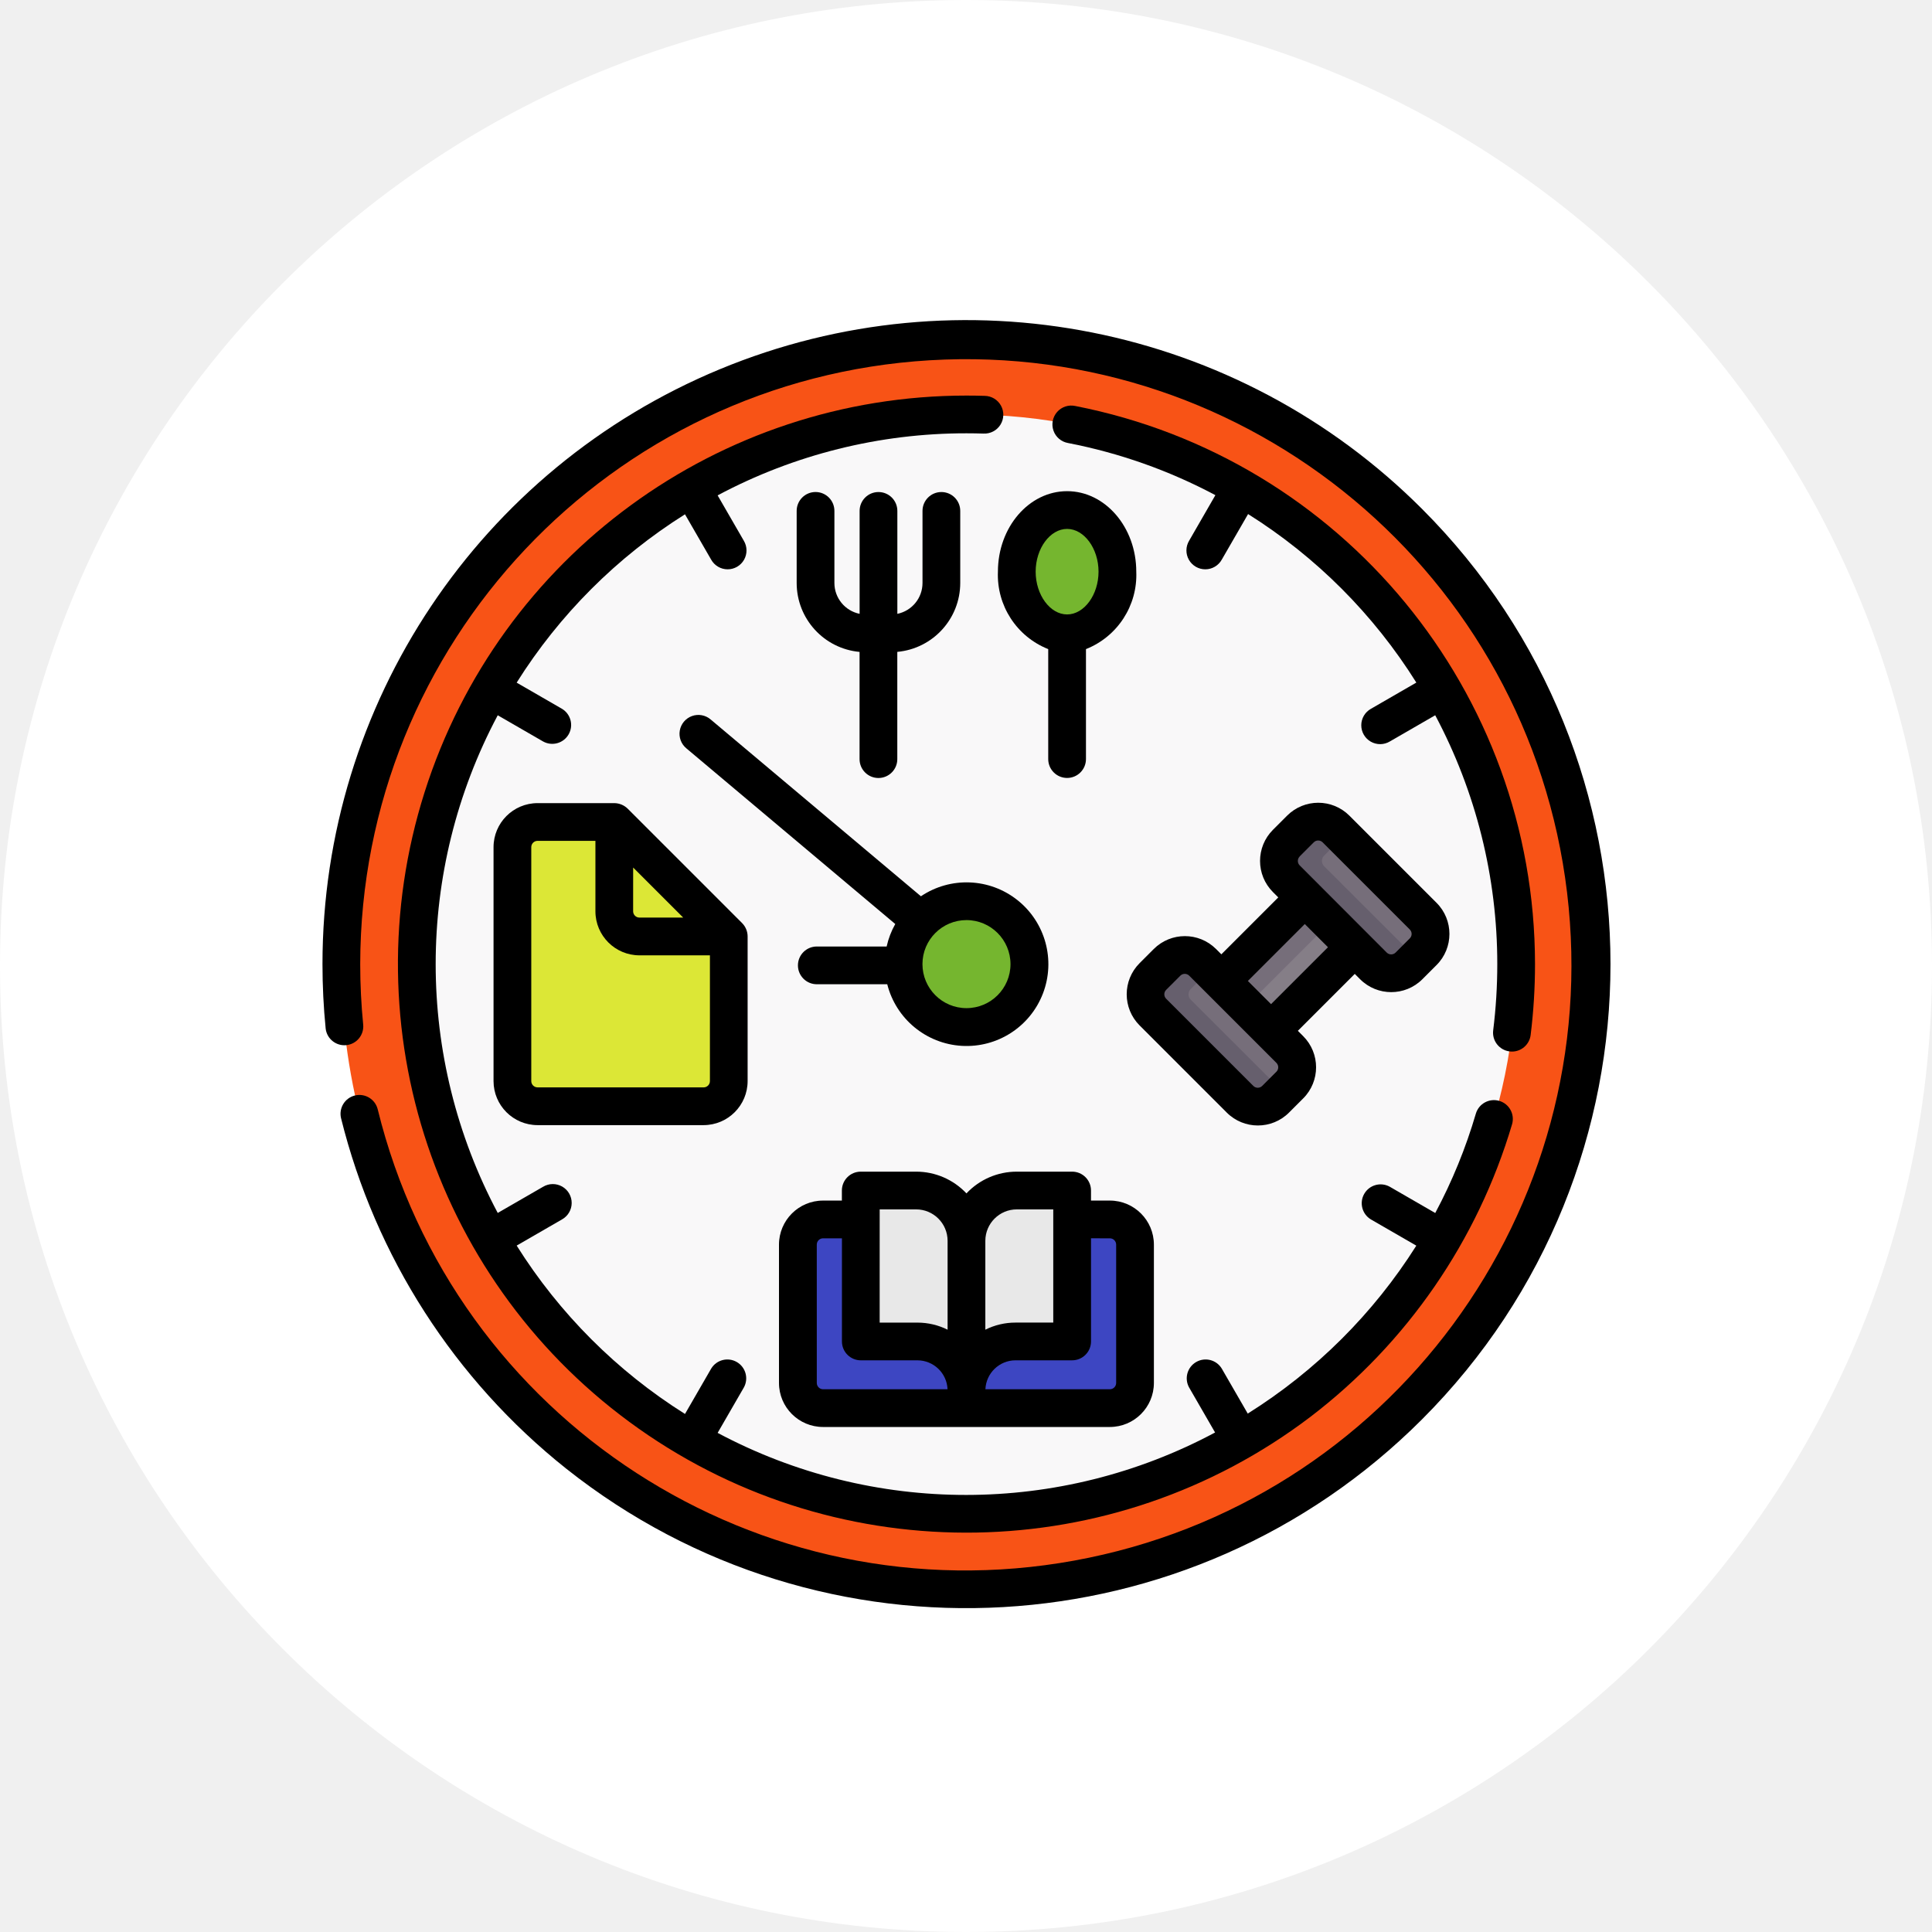
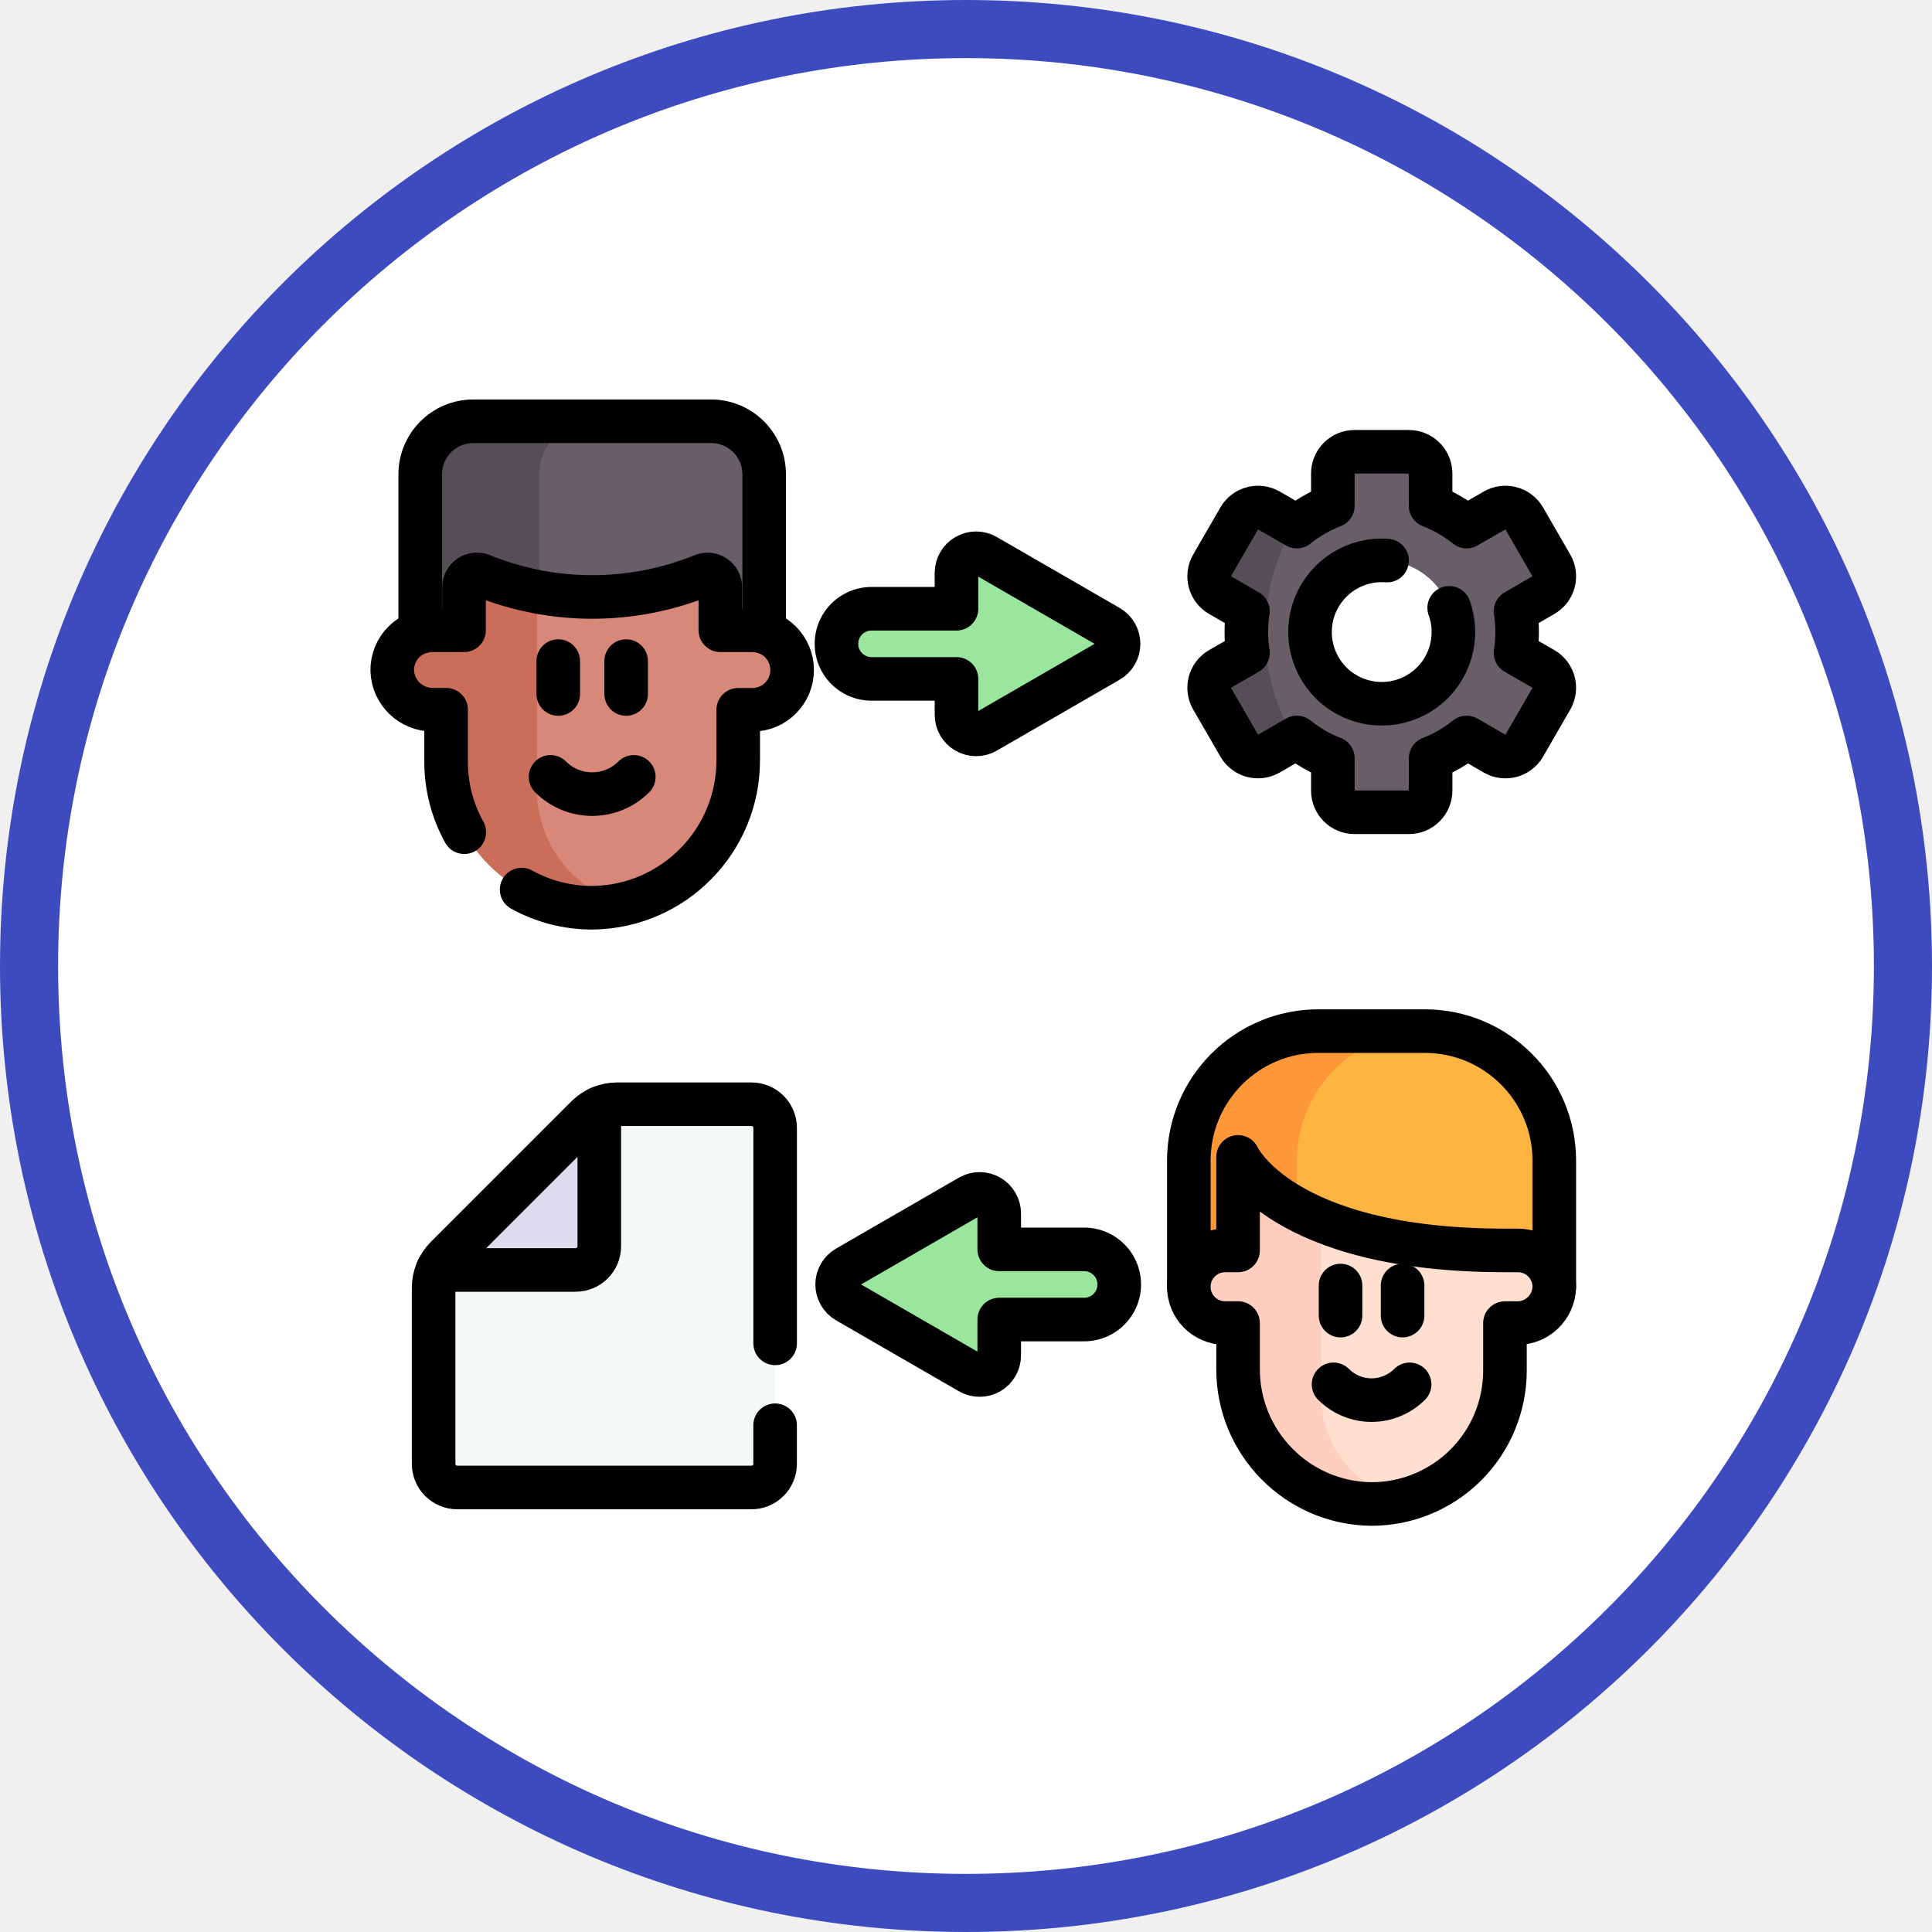
- <svg xmlns="http://www.w3.org/2000/svg" width="150" height="150" viewBox="0 0 150 150">
-   <g id="Grupo_115957" data-name="Grupo 115957" transform="translate(9545.037 9308.854)">
-     <circle id="Elipse_5683" data-name="Elipse 5683" cx="75" cy="75" r="75" transform="translate(-9545.037 -9308.854)" fill="#fff" />
-     <g id="estilo-de-vida" transform="translate(-9520 -9284)">
-       <g id="Grupo_114833" data-name="Grupo 114833" transform="translate(1.465 1.465)">
-         <circle id="Elipse_5956" data-name="Elipse 5956" cx="44.876" cy="44.876" r="44.876" transform="translate(3.659 3.659)" fill="#f9f8f9" />
-         <g id="Grupo_114820" data-name="Grupo 114820" transform="translate(52.156 13.048)">
-           <ellipse id="Elipse_5957" data-name="Elipse 5957" cx="4.225" cy="5.176" rx="4.225" ry="5.176" fill="#75b62f" />
+ <svg xmlns="http://www.w3.org/2000/svg" width="133" height="133" viewBox="0 0 133 133">
+   <g id="Grupo_112859" data-name="Grupo 112859" transform="translate(-982 -2192)">
+     <g id="Elipse_5489" data-name="Elipse 5489" transform="translate(982 2192)" fill="#fff" stroke="#3e4bbf" stroke-width="4">
+       <circle cx="66.5" cy="66.5" r="66.5" stroke="none" />
+       <circle cx="66.5" cy="66.5" r="64.5" fill="none" />
+     </g>
+     <g id="roles" transform="translate(1001.507 2196.516)">
+       <g id="Grupo_112850" data-name="Grupo 112850" transform="translate(63.729 26.586)">
+         <path id="Trazado_162128" data-name="Trazado 162128" d="M379.878,52.492l-1.925-1.111a9.326,9.326,0,0,0,0-2.864l1.925-1.111a1.493,1.493,0,0,0,.546-2.038l-1.872-3.244a1.494,1.494,0,0,0-2.04-.546l-1.927,1.113a9.326,9.326,0,0,0-2.478-1.431V39.035a1.494,1.494,0,0,0-1.494-1.494H366.87a1.493,1.493,0,0,0-1.492,1.494v2.224A9.286,9.286,0,0,0,362.9,42.69l-1.928-1.113a1.493,1.493,0,0,0-2.038.546l-1.872,3.244a1.491,1.491,0,0,0,.546,2.038l1.924,1.111a9.434,9.434,0,0,0,0,2.864l-1.924,1.111a1.493,1.493,0,0,0-.546,2.04l1.872,3.243a1.492,1.492,0,0,0,2.038.546l1.928-1.113a9.257,9.257,0,0,0,2.478,1.433v2.224a1.492,1.492,0,0,0,1.492,1.492h3.744a1.492,1.492,0,0,0,1.494-1.492V58.641a9.3,9.3,0,0,0,2.478-1.433l1.927,1.113a1.493,1.493,0,0,0,2.04-.546l1.872-3.243A1.5,1.5,0,0,0,379.878,52.492Zm-11.136,2.392a4.935,4.935,0,1,1,4.935-4.935A4.935,4.935,0,0,1,368.742,54.884Z" transform="translate(-356.86 -37.541)" fill="#685e68" />
+         <path id="Trazado_162129" data-name="Trazado 162129" d="M362.731,62.591l-1.76-1.015a1.492,1.492,0,0,0-2.039.546l-1.872,3.243a1.492,1.492,0,0,0,.546,2.039l1.924,1.111a9.46,9.46,0,0,0,0,2.864l-1.924,1.111a1.493,1.493,0,0,0-.546,2.04l1.872,3.242a1.491,1.491,0,0,0,2.039.546l1.76-1.015a14.425,14.425,0,0,1,0-14.712Z" transform="translate(-356.859 -57.539)" fill="#554e56" />
+         <path id="Trazado_162130" data-name="Trazado 162130" d="M379.878,52.492l-1.925-1.111a9.326,9.326,0,0,0,0-2.864l1.925-1.111a1.493,1.493,0,0,0,.546-2.038l-1.872-3.244a1.494,1.494,0,0,0-2.04-.546l-1.927,1.113a9.326,9.326,0,0,0-2.478-1.431V39.035a1.494,1.494,0,0,0-1.494-1.494H366.87a1.493,1.493,0,0,0-1.492,1.494v2.224A9.286,9.286,0,0,0,362.9,42.69l-1.928-1.113a1.493,1.493,0,0,0-2.038.546l-1.872,3.244a1.491,1.491,0,0,0,.546,2.038l1.924,1.111a9.434,9.434,0,0,0,0,2.864l-1.924,1.111a1.493,1.493,0,0,0-.546,2.04l1.872,3.243a1.492,1.492,0,0,0,2.038.546l1.928-1.113a9.257,9.257,0,0,0,2.478,1.433v2.224a1.492,1.492,0,0,0,1.492,1.492h3.744a1.492,1.492,0,0,0,1.494-1.492V58.641a9.3,9.3,0,0,0,2.478-1.433l1.927,1.113a1.493,1.493,0,0,0,2.04-.546l1.872-3.243A1.5,1.5,0,0,0,379.878,52.492Z" transform="translate(-356.86 -37.541)" fill="none" stroke="#000" stroke-linecap="round" stroke-linejoin="round" stroke-miterlimit="10" stroke-width="3" />
+         <path id="Trazado_162131" data-name="Trazado 162131" d="M409.6,87.24a4.936,4.936,0,1,1-4.647-3.266c.124,0,.248,0,.37.014" transform="translate(-393.073 -76.5)" fill="none" stroke="#000" stroke-linecap="round" stroke-linejoin="round" stroke-miterlimit="10" stroke-width="3" />
+       </g>
+       <path id="Trazado_162132" data-name="Trazado 162132" d="M208.925,366.015v-2.469h5.8a2.415,2.415,0,1,0,0-4.829h-5.8v-2.47a1.35,1.35,0,0,0-2.026-1.169l-8.458,4.884a1.351,1.351,0,0,0,0,2.339l8.458,4.884A1.35,1.35,0,0,0,208.925,366.015Z" transform="translate(-159.645 -277.225)" fill="#9be69d" />
+       <path id="Trazado_162133" data-name="Trazado 162133" d="M205.983,92.044V89.575h-5.8a2.415,2.415,0,1,1,0-4.829h5.8v-2.47a1.35,1.35,0,0,1,2.026-1.169l8.458,4.884a1.351,1.351,0,0,1,0,2.339l-8.458,4.884A1.35,1.35,0,0,1,205.983,92.044Z" transform="translate(-159.645 -47.355)" fill="#9be69d" />
+       <path id="Trazado_162134" data-name="Trazado 162134" d="M208.925,366.015v-2.469h5.8a2.415,2.415,0,1,0,0-4.829h-5.8v-2.47a1.35,1.35,0,0,0-2.026-1.169l-8.458,4.884a1.351,1.351,0,0,0,0,2.339l8.458,4.884A1.35,1.35,0,0,0,208.925,366.015Z" transform="translate(-159.645 -277.225)" fill="none" stroke="#000" stroke-linecap="round" stroke-linejoin="round" stroke-miterlimit="10" stroke-width="3" />
+       <path id="Trazado_162135" data-name="Trazado 162135" d="M205.983,92.044V89.575h-5.8a2.415,2.415,0,1,1,0-4.829h5.8v-2.47a1.35,1.35,0,0,1,2.026-1.169l8.458,4.884a1.351,1.351,0,0,1,0,2.339l-8.458,4.884A1.35,1.35,0,0,1,205.983,92.044Z" transform="translate(-159.645 -47.355)" fill="none" stroke="#000" stroke-linecap="round" stroke-linejoin="round" stroke-miterlimit="10" stroke-width="3" />
+       <g id="Grupo_112852" data-name="Grupo 112852" transform="translate(62.333 66.466)">
+         <path id="Trazado_162136" data-name="Trazado 162136" d="M373.347,302.888v-8.676a8.918,8.918,0,0,0-8.918-8.918h-7.323a8.918,8.918,0,0,0-8.918,8.918v8.676" transform="translate(-348.188 -285.294)" fill="#fdb441" />
+         <path id="Trazado_162137" data-name="Trazado 162137" d="M364.487,285.294a8.918,8.918,0,0,0-8.859,8.917v8.677h-7.441v-8.677a8.918,8.918,0,0,1,8.917-8.918h7.383Z" transform="translate(-348.187 -285.293)" fill="#fe9738" />
+         <path id="Trazado_162138" data-name="Trazado 162138" d="M373.347,302.888v-8.676a8.918,8.918,0,0,0-8.918-8.918h-7.323a8.918,8.918,0,0,0-8.918,8.918v8.676" transform="translate(-348.188 -285.294)" fill="none" stroke="#000" stroke-linecap="round" stroke-linejoin="round" stroke-miterlimit="10" stroke-width="3" />
+         <path id="Trazado_162139" data-name="Trazado 162139" d="M373.346,348.028a2.545,2.545,0,0,1-2.566,2.473h-.828v3.267a9.177,9.177,0,0,1-9.215,9.184,9.274,9.274,0,0,1-9.156-9.322V350.5h-.892a2.5,2.5,0,0,1,0-5h.892v-6.439s1.129,2.5,5.712,4.379a33.258,33.258,0,0,0,12.66,2.06h.892a2.5,2.5,0,0,1,2.5,2.531Z" transform="translate(-348.186 -330.404)" fill="#ffdfcf" />
+         <path id="Trazado_162140" data-name="Trazado 162140" d="M362.837,362.682a.294.294,0,0,0-.118.062,9.163,9.163,0,0,1-1.983.208,9.274,9.274,0,0,1-9.156-9.322V350.5h-.892a2.5,2.5,0,0,1,0-5h.892v-6.439s1.129,2.5,5.712,4.379V355.5A7.425,7.425,0,0,0,362.837,362.682Z" transform="translate(-348.186 -330.404)" fill="#ffcebf" />
+         <path id="Trazado_162141" data-name="Trazado 162141" d="M369.954,345.5h.892a2.5,2.5,0,0,1,2.5,2.532,2.545,2.545,0,0,1-2.567,2.471h-.828v3.267a9.186,9.186,0,0,1-9.216,9.186,9.275,9.275,0,0,1-9.156-9.323V350.5h-.892a2.5,2.5,0,0,1,0-5h.892v-6.439S354.492,345.5,369.954,345.5Z" transform="translate(-348.189 -330.402)" fill="none" stroke="#000" stroke-linecap="round" stroke-linejoin="round" stroke-miterlimit="10" stroke-width="3" />
+         <g id="Grupo_112851" data-name="Grupo 112851" transform="translate(10.444 17.515)">
+           <line id="Línea_258" data-name="Línea 258" y2="2.069" fill="none" stroke="#000" stroke-linecap="round" stroke-linejoin="round" stroke-miterlimit="10" stroke-width="3" />
+           <line id="Línea_259" data-name="Línea 259" y2="2.069" transform="translate(4.271)" fill="none" stroke="#000" stroke-linecap="round" stroke-linejoin="round" stroke-miterlimit="10" stroke-width="3" />
        </g>
-         <g id="Grupo_114825" data-name="Grupo 114825" transform="translate(35.449 65.746)">
-           <g id="Grupo_114821" data-name="Grupo 114821" transform="translate(0 2.614)">
-             <path id="Trazado_169847" data-name="Trazado 169847" d="M215.172,372.148H203.551l-1.465-.781-1.465.781H189V357.5h26.172Z" transform="translate(-189 -357.5)" fill="#3d46c2" />
-           </g>
-           <g id="Grupo_114824" data-name="Grupo 114824" transform="translate(4.277)">
-             <g id="Grupo_114823" data-name="Grupo 114823">
-               <g id="Grupo_114822" data-name="Grupo 114822">
-                 <path id="Trazado_169848" data-name="Trazado 169848" d="M218.543,347.057c.42-.445.915-2.07,1.465-2.352a5.339,5.339,0,0,1,2.442-.588h5.566a.2.2,0,0,1,.2.2v11.523l-.821.879c-.934,0-7.148-.731-8.71,2.045a.2.2,0,0,1-.273,0,5.449,5.449,0,0,0-2.3-1.352,5.284,5.284,0,0,0-1.471-.2l-3.7-.089-.037-8.458.908-4.538h2.832a5.339,5.339,0,0,1,2.442.588C217.627,344.987,218.543,347.057,218.543,347.057Z" transform="translate(-210.897 -344.117)" fill="#e8e8e8" />
-               </g>
-             </g>
-           </g>
+         <path id="Trazado_162142" data-name="Trazado 162142" d="M415.308,436.359a3.7,3.7,0,0,1-5.237,0" transform="translate(-400.11 -412.042)" fill="none" stroke="#000" stroke-linecap="round" stroke-linejoin="round" stroke-miterlimit="10" stroke-width="3" />
+       </g>
+       <g id="Grupo_112857" data-name="Grupo 112857" transform="translate(7.493 24.484)">
+         <g id="Grupo_112853" data-name="Grupo 112853" transform="translate(1.927 0.001)">
+           <path id="Trazado_162143" data-name="Trazado 162143" d="M43.145,41V28.144a3.655,3.655,0,0,0-3.655-3.655H23.122a3.655,3.655,0,0,0-3.655,3.655V41" transform="translate(-19.467 -24.489)" fill="#685e68" />
        </g>
-         <g id="Grupo_114829" data-name="Grupo 114829" transform="translate(62.434 37.467)">
-           <g id="Grupo_114826" data-name="Grupo 114826" transform="translate(5.61 5.485)">
-             <path id="Trazado_169849" data-name="Trazado 169849" d="M0,0H4.563V11.776H0Z" transform="translate(8.326 0.115) rotate(45)" fill="#857e87" />
-             <path id="Trazado_169850" data-name="Trazado 169850" d="M0,0H10.063V2.762H0Z" transform="translate(0.051 7.115) rotate(-45)" fill="#766e7a" />
-           </g>
-           <g id="Grupo_114827" data-name="Grupo 114827" transform="translate(10.358)">
-             <path id="Trazado_169851" data-name="Trazado 169851" d="M393.4,208.156l-6.2-6.2c-.763-.763-1.906-1.124-2.669-.361l-1.1,1.1c-.763.763-1.076,1.436-.313,2.2l6.767,6.767a2.242,2.242,0,0,0,2.981-.219l.533-.533a1.953,1.953,0,0,0,0-2.762Z" transform="translate(-382.199 -200.817)" fill="#766e7a" />
-             <path id="Trazado_169852" data-name="Trazado 169852" d="M383.709,202.8a.586.586,0,0,1,0-.829l1.5-1.5-.572-.572a1.953,1.953,0,0,0-2.762,0l-1.1,1.1a1.953,1.953,0,0,0,0,2.762l6.767,6.767a1.953,1.953,0,0,0,2.762,0l.572-.572Z" transform="translate(-380.197 -199.33)" fill="#665f6d" />
-           </g>
-           <g id="Grupo_114828" data-name="Grupo 114828" transform="translate(0 10.358)">
-             <path id="Trazado_169853" data-name="Trazado 169853" d="M340.469,261.415l-6.2-6.2a1.945,1.945,0,0,0-2.737-.276l-1.1,1.1c-.763.763-.925,1.456-.162,2.219l6.657,6.521a2.267,2.267,0,0,0,3.009-.079l.533-.533A1.953,1.953,0,0,0,340.469,261.415Z" transform="translate(-329.263 -254.076)" fill="#766e7a" />
-             <path id="Trazado_169854" data-name="Trazado 169854" d="M330.676,255.836a.586.586,0,0,1,0-.829l1.5-1.5-.572-.572a1.953,1.953,0,0,0-2.762,0l-1.1,1.1a1.953,1.953,0,0,0,0,2.762l6.767,6.767a1.953,1.953,0,0,0,2.762,0l.572-.572Z" transform="translate(-327.164 -252.363)" fill="#665f6d" />
-           </g>
+         <g id="Grupo_112854" data-name="Grupo 112854" transform="translate(1.927)">
+           <path id="Trazado_162144" data-name="Trazado 162144" d="M31.305,24.484a3.655,3.655,0,0,0-3.655,3.655V40.993H19.467V28.139a3.655,3.655,0,0,1,3.654-3.655Z" transform="translate(-19.467 -24.484)" fill="#554e56" />
        </g>
-         <g id="Grupo_114830" data-name="Grupo 114830" transform="translate(13.281 37.5)">
-           <path id="Trazado_169855" data-name="Trazado 169855" d="M93.434,220.7l-12.107-.075a1.953,1.953,0,0,1-1.953-1.953l-.033-17.214c0-1.079,2.078-1.953,3.156-1.953h4l.69,1.276,6.9,6.947,1.3.664v9.277C95.387,218.743,94.512,220.7,93.434,220.7Z" transform="translate(-78.59 -199.5)" fill="#dce736" />
-           <path id="Trazado_169856" data-name="Trazado 169856" d="M79.992,217.664a.586.586,0,0,1-.586-.586V199.5H77.453a1.953,1.953,0,0,0-1.953,1.953v18.164a1.953,1.953,0,0,0,1.953,1.953H90.344a1.953,1.953,0,0,0,1.953-1.953v-1.953Z" transform="translate(-75.5 -199.5)" fill="#dce736" />
-           <path id="Trazado_169857" data-name="Trazado 169857" d="M124.887,208.387h-6.934A1.953,1.953,0,0,1,116,206.434V199.5Z" transform="translate(-108.09 -199.5)" fill="#dce736" />
+         <path id="Trazado_162145" data-name="Trazado 162145" d="M35.025,96.549a2.736,2.736,0,0,1-2.737,2.738h-.977v3.426a10.2,10.2,0,0,1-7.786,9.939,9.888,9.888,0,0,1-2.232.262,10.052,10.052,0,0,1-10.086-10.052V99.287h-.9a2.785,2.785,0,0,1-2.81-2.7,2.739,2.739,0,0,1,2.738-2.77h2.206V90.846a.881.881,0,0,1,1.21-.816l.059.024a20.21,20.21,0,0,0,15.164-.02.881.881,0,0,1,1.213.816v2.962h2.2A2.736,2.736,0,0,1,35.025,96.549Z" transform="translate(-7.493 -79.425)" fill="#d78878" />
+         <path id="Trazado_162146" data-name="Trazado 162146" d="M23.525,112.651s0,0,0,0a9.888,9.888,0,0,1-2.232.262,10.052,10.052,0,0,1-10.086-10.052V99.287h-.9a2.785,2.785,0,0,1-2.81-2.7,2.739,2.739,0,0,1,2.738-2.77h2.206V90.846a.881.881,0,0,1,1.21-.816l.059.024a20.184,20.184,0,0,0,3.75,1.1V104.79A8.126,8.126,0,0,0,23.525,112.651Z" transform="translate(-7.493 -79.425)" fill="#ca6e59" />
+         <path id="Trazado_162147" data-name="Trazado 162147" d="M16.408,111.661a10,10,0,0,0,4.89,1.251,10.15,10.15,0,0,0,10.02-10.2V99.284h.975a2.737,2.737,0,0,0,0-5.474H30.088V90.848a.881.881,0,0,0-1.212-.816,20.209,20.209,0,0,1-15.163.019l-.06-.024a.881.881,0,0,0-1.21.818v2.965H10.238A2.737,2.737,0,0,0,7.5,96.58a2.783,2.783,0,0,0,2.809,2.7h.9v3.575a9.98,9.98,0,0,0,1.251,4.856" transform="translate(-7.499 -79.422)" fill="none" stroke="#000" stroke-linecap="round" stroke-linejoin="round" stroke-miterlimit="10" stroke-width="3" />
+         <g id="Grupo_112855" data-name="Grupo 112855" transform="translate(11.43 16.51)">
+           <line id="Línea_260" data-name="Línea 260" y2="2.264" transform="translate(0)" fill="none" stroke="#000" stroke-linecap="round" stroke-linejoin="round" stroke-miterlimit="10" stroke-width="3" />
+           <line id="Línea_261" data-name="Línea 261" y2="2.264" transform="translate(4.674)" fill="none" stroke="#000" stroke-linecap="round" stroke-linejoin="round" stroke-miterlimit="10" stroke-width="3" />
        </g>
-         <g id="Grupo_114831" data-name="Grupo 114831">
-           <path id="Trazado_169858" data-name="Trazado 169858" d="M60.769,7.5A48.352,48.352,0,0,0,28.527,19.757s-3.112,3.311-4.622,5.1C16.793,33.3,13.383,44.132,13.383,56.035c0,26.8,20.581,47.544,47.386,47.544,12.026,0,22.958-3.445,31.437-10.688.887-.758,1.819-1.486,2.649-2.3A48.535,48.535,0,0,0,60.769,7.5Zm0,91.211a42.676,42.676,0,1,1,42.676-42.676A42.677,42.677,0,0,1,60.769,98.711Z" transform="translate(-12.234 -7.5)" fill="#f85316" />
-           <path id="Trazado_169859" data-name="Trazado 169859" d="M90.406,138.624A48.535,48.535,0,1,1,24.4,67.55a48.535,48.535,0,0,0,66.008,71.074Z" transform="translate(-7.5 -55.821)" fill="#f85316" />
-         </g>
-         <g id="Grupo_114832" data-name="Grupo 114832" transform="translate(43.652 43.652)">
-           <path id="Trazado_169860" data-name="Trazado 169860" d="M243.23,235.883a4.886,4.886,0,0,0-6.686-4.539c-1.8.717-2.481,4.177-2.481,4.539a3.98,3.98,0,0,0,4.284,4.359c.3,0,3.821-.752,4.538-2.556a4.865,4.865,0,0,0,.345-1.8Z" transform="translate(-233.465 -231)" fill="#75b62f" />
-           <path id="Trazado_169861" data-name="Trazado 169861" d="M238.617,239.454a4.883,4.883,0,0,1-4.538-6.686,4.883,4.883,0,1,0,6.342,6.341A4.873,4.873,0,0,1,238.617,239.454Z" transform="translate(-231 -232.423)" fill="#75b62f" />
+         <path id="Trazado_162148" data-name="Trazado 162148" d="M75.211,176.567a4.052,4.052,0,0,0,5.731,0" transform="translate(-64.311 -152.087)" fill="none" stroke="#000" stroke-linecap="round" stroke-linejoin="round" stroke-miterlimit="10" stroke-width="3" />
+         <g id="Grupo_112856" data-name="Grupo 112856" transform="translate(1.928 0)">
+           <path id="Trazado_162149" data-name="Trazado 162149" d="M19.469,39V28.142a3.655,3.655,0,0,1,3.654-3.656H39.491a3.655,3.655,0,0,1,3.656,3.656V39" transform="translate(-19.469 -24.486)" fill="none" stroke="#000" stroke-linecap="round" stroke-linejoin="round" stroke-miterlimit="10" stroke-width="3" />
        </g>
      </g>
-       <g id="Grupo_114834" data-name="Grupo 114834" transform="translate(0)">
-         <path id="Trazado_169862" data-name="Trazado 169862" d="M85.355,14.645A50,50,0,0,0,0,50c0,1.671.083,3.357.248,5.009a1.465,1.465,0,0,0,2.915-.29C3.008,53.163,2.93,51.575,2.93,50A47.018,47.018,0,1,1,4.285,61.259a1.465,1.465,0,0,0-2.845.7,50.246,50.246,0,0,0,17.48,27.211,50,50,0,0,0,66.436-3.813,50,50,0,0,0,0-70.711Z" transform="translate(0)" />
-         <path id="Trazado_169863" data-name="Trazado 169863" d="M75.554,30.022c-.469-.015-.945-.022-1.413-.022a44.141,44.141,0,1,0,26.691,79.3A44.473,44.473,0,0,0,116.5,86.577a1.465,1.465,0,1,0-2.812-.824,40.582,40.582,0,0,1-3.152,7.712l-3.531-2.039a1.465,1.465,0,0,0-1.465,2.537L109.067,96a41.6,41.6,0,0,1-13.089,13.038l-2.014-3.489a1.465,1.465,0,0,0-2.537,1.465l2.016,3.492a40.991,40.991,0,0,1-38.622.03l2.034-3.522a1.465,1.465,0,0,0-2.537-1.465l-2.031,3.518A41.534,41.534,0,0,1,39.218,95.995l3.518-2.031a1.465,1.465,0,1,0-1.465-2.537L37.748,93.46a41.138,41.138,0,0,1,0-38.639l3.522,2.034a1.465,1.465,0,0,0,1.465-2.537l-3.518-2.031A41.534,41.534,0,0,1,52.286,39.218l2.031,3.518a1.465,1.465,0,1,0,2.537-1.465l-2.034-3.523a40.954,40.954,0,0,1,19.32-4.819c.438,0,.883.007,1.321.021a1.465,1.465,0,1,0,.092-2.928Z" transform="translate(-24.141 -24.141)" />
-         <path id="Trazado_169864" data-name="Trazado 169864" d="M325.781,84.137a1.485,1.485,0,0,0,.183.012,1.465,1.465,0,0,0,1.452-1.284,44.759,44.759,0,0,0,.34-5.507,44.188,44.188,0,0,0-35.694-43.333A1.465,1.465,0,1,0,291.5,36.9a40.9,40.9,0,0,1,11.44,4.048L300.9,44.488a1.465,1.465,0,1,0,2.537,1.465l2.042-3.537A41.39,41.39,0,0,1,318.542,55.5l-3.522,2.034a1.465,1.465,0,1,0,1.465,2.537l3.523-2.034a41.08,41.08,0,0,1,4.819,19.319,41.811,41.811,0,0,1-.318,5.145,1.465,1.465,0,0,0,1.273,1.635Z" transform="translate(-233.615 -27.358)" />
-         <path id="Trazado_169865" data-name="Trazado 169865" d="M268.5,74.25a6.194,6.194,0,0,0,3.906,6.012V88.8a1.465,1.465,0,0,0,2.93,0V80.262a6.194,6.194,0,0,0,3.906-6.012c0-3.446-2.41-6.25-5.371-6.25S268.5,70.8,268.5,74.25Zm5.371-3.32c1.323,0,2.441,1.521,2.441,3.32s-1.118,3.32-2.441,3.32-2.441-1.521-2.441-3.32S272.548,70.93,273.871,70.93Z" transform="translate(-216.059 -54.719)" />
-         <path id="Trazado_169866" data-name="Trazado 169866" d="M189.965,68.333A1.465,1.465,0,0,0,188.5,69.8v5.6a5.378,5.378,0,0,0,4.883,5.348v8.324a1.465,1.465,0,0,0,2.93,0V80.745A5.378,5.378,0,0,0,201.2,75.4V69.8a1.465,1.465,0,0,0-2.93,0v5.6a2.445,2.445,0,0,1-1.953,2.392V69.8a1.465,1.465,0,0,0-2.93,0v7.991A2.445,2.445,0,0,1,191.43,75.4V69.8A1.465,1.465,0,0,0,189.965,68.333Z" transform="translate(-151.684 -54.987)" />
-         <path id="Trazado_169867" data-name="Trazado 169867" d="M184.918,358.324h22.266a3.422,3.422,0,0,0,3.418-3.418V344.164a3.422,3.422,0,0,0-3.418-3.418h-1.465v-.781a1.465,1.465,0,0,0-1.465-1.465h-4.3a5.356,5.356,0,0,0-3.906,1.688,5.357,5.357,0,0,0-3.906-1.688h-4.3a1.465,1.465,0,0,0-1.465,1.465v.781h-1.465a3.422,3.422,0,0,0-3.418,3.418v10.742A3.422,3.422,0,0,0,184.918,358.324Zm22.266-14.648a.489.489,0,0,1,.488.488v10.742a.489.489,0,0,1-.488.488h-9.663a2.345,2.345,0,0,1,2.339-2.246h4.395a1.465,1.465,0,0,0,1.465-1.465v-8.008Zm-7.227-2.246h2.832v8.789h-2.93a5.242,5.242,0,0,0-2.344.55v-6.9A2.444,2.444,0,0,1,199.957,341.43Zm-10.645,0h2.832a2.444,2.444,0,0,1,2.441,2.441v6.9a5.242,5.242,0,0,0-2.344-.55h-2.93Zm-4.883,2.734a.489.489,0,0,1,.488-.488h1.465v8.008a1.465,1.465,0,0,0,1.465,1.465h4.395a2.345,2.345,0,0,1,2.339,2.246h-9.663a.489.489,0,0,1-.488-.488Z" transform="translate(-146.051 -272.387)" />
-         <path id="Trazado_169868" data-name="Trazado 169868" d="M337.791,205.539a3.418,3.418,0,0,0,4.834,0l1.1-1.1a3.418,3.418,0,0,0,0-4.834l-6.767-6.767a3.418,3.418,0,0,0-4.834,0l-1.1,1.1a3.418,3.418,0,0,0,0,4.834l.414.414-4.419,4.419-.414-.414a3.423,3.423,0,0,0-4.834,0l-1.1,1.1a3.418,3.418,0,0,0,0,4.834l6.767,6.767a3.418,3.418,0,0,0,4.834,0l1.1-1.1a3.418,3.418,0,0,0,0-4.834l-.414-.414,4.419-4.419Zm-4.7-9.529,1.1-1.1a.488.488,0,0,1,.69,0l6.767,6.767a.488.488,0,0,1,0,.691l-1.1,1.1a.489.489,0,0,1-.691,0L333.1,196.7a.488.488,0,0,1,0-.69Zm-1.8,16.711-1.1,1.1a.488.488,0,0,1-.691,0l-6.767-6.767a.488.488,0,0,1,0-.69l1.1-1.1a.489.489,0,0,1,.691,0l6.767,6.767h0a.488.488,0,0,1,0,.691Zm-.414-5.248-1.8-1.8,4.419-4.419,1.8,1.8Z" transform="translate(-257.23 -154.365)" />
-         <path id="Trazado_169869" data-name="Trazado 169869" d="M87.3,201.315l-8.887-8.887A1.5,1.5,0,0,0,77.375,192H71.418A3.422,3.422,0,0,0,68,195.417v18.164A3.422,3.422,0,0,0,71.418,217H84.309a3.422,3.422,0,0,0,3.418-3.418V202.358A1.478,1.478,0,0,0,87.3,201.315ZM78.84,197l3.886,3.886h-3.4a.489.489,0,0,1-.488-.488Zm5.469,17.069H71.418a.489.489,0,0,1-.488-.488V195.417a.489.489,0,0,1,.488-.488H75.91V200.4a3.422,3.422,0,0,0,3.418,3.418H84.8v9.766A.489.489,0,0,1,84.309,214.07Z" transform="translate(-54.719 -154.499)" />
-         <path id="Trazado_169870" data-name="Trazado 169870" d="M158.068,174.969h-5.423a1.465,1.465,0,0,0,0,2.93h5.469a6.352,6.352,0,1,0,2.615-6.83l-16.321-13.724a1.465,1.465,0,1,0-1.886,2.242l16.215,13.636A6.3,6.3,0,0,0,158.068,174.969Zm9.616,1.367a3.418,3.418,0,1,1-3.418-3.418A3.422,3.422,0,0,1,167.684,176.336Z" transform="translate(-114.266 -126.336)" />
+       <g id="Grupo_112858" data-name="Grupo 112858" transform="translate(10.343 71.502)">
+         <path id="Trazado_162150" data-name="Trazado 162150" d="M48.7,318.211v23.118a1.632,1.632,0,0,1-1.632,1.632H26.828a1.632,1.632,0,0,1-1.632-1.632V329.213a2.966,2.966,0,0,1,.868-2.1l9.669-9.669a2.965,2.965,0,0,1,2.1-.868h9.242A1.632,1.632,0,0,1,48.7,318.211Z" transform="translate(-25.196 -316.579)" fill="#f5f8f9" />
+         <path id="Trazado_162151" data-name="Trazado 162151" d="M37.991,318.233v9.508a1.632,1.632,0,0,1-1.632,1.632H26.851a2.986,2.986,0,0,1,.6-.868l9.669-9.669A2.992,2.992,0,0,1,37.991,318.233Z" transform="translate(-26.585 -317.967)" fill="#dedbee" />
+         <path id="Trazado_162152" data-name="Trazado 162152" d="M37.991,318.233v9.508a1.632,1.632,0,0,1-1.632,1.632H26.851" transform="translate(-26.585 -317.967)" fill="none" stroke="#000" stroke-linecap="round" stroke-linejoin="round" stroke-miterlimit="10" stroke-width="3" />
+         <path id="Trazado_162153" data-name="Trazado 162153" d="M48.709,338.68v2.654a1.631,1.631,0,0,1-1.632,1.631H26.832a1.629,1.629,0,0,1-1.631-1.631V329.218a2.966,2.966,0,0,1,.868-2.1l9.669-9.669a2.967,2.967,0,0,1,2.1-.868h9.241a1.631,1.631,0,0,1,1.632,1.631v14.831" transform="translate(-25.2 -316.583)" fill="none" stroke="#000" stroke-linecap="round" stroke-linejoin="round" stroke-miterlimit="10" stroke-width="3" />
      </g>
    </g>
  </g>
</svg>
